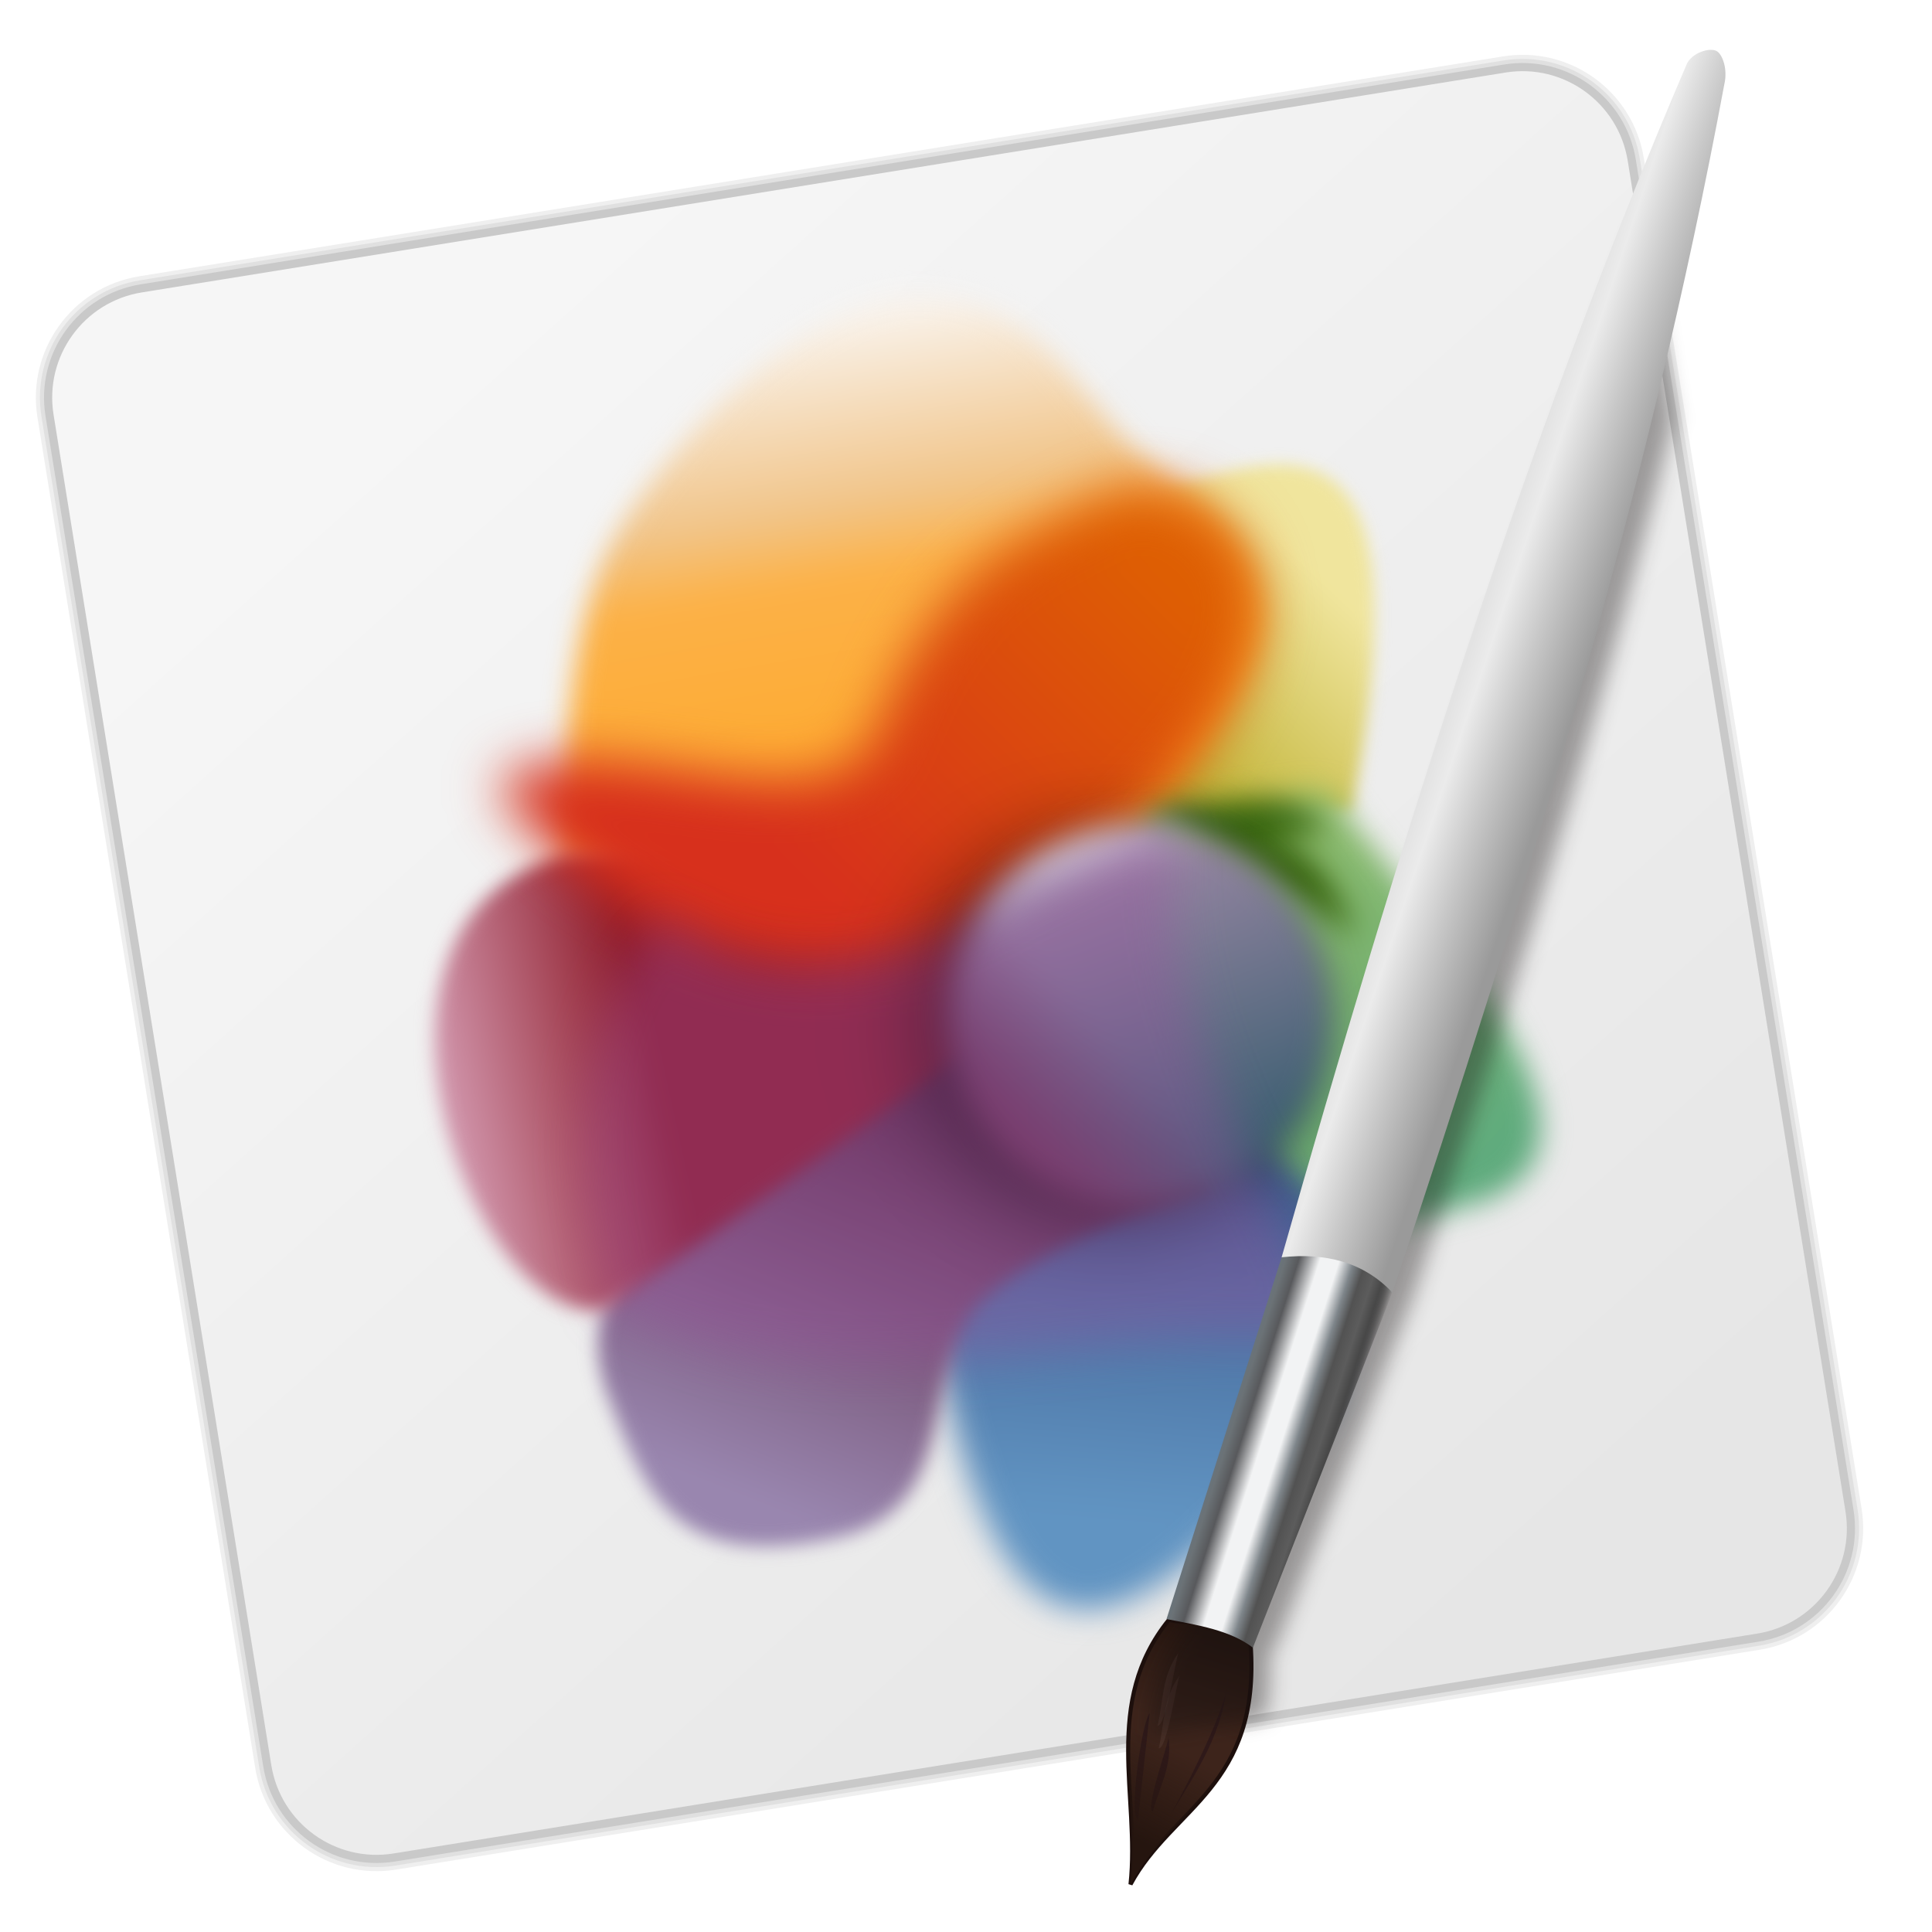
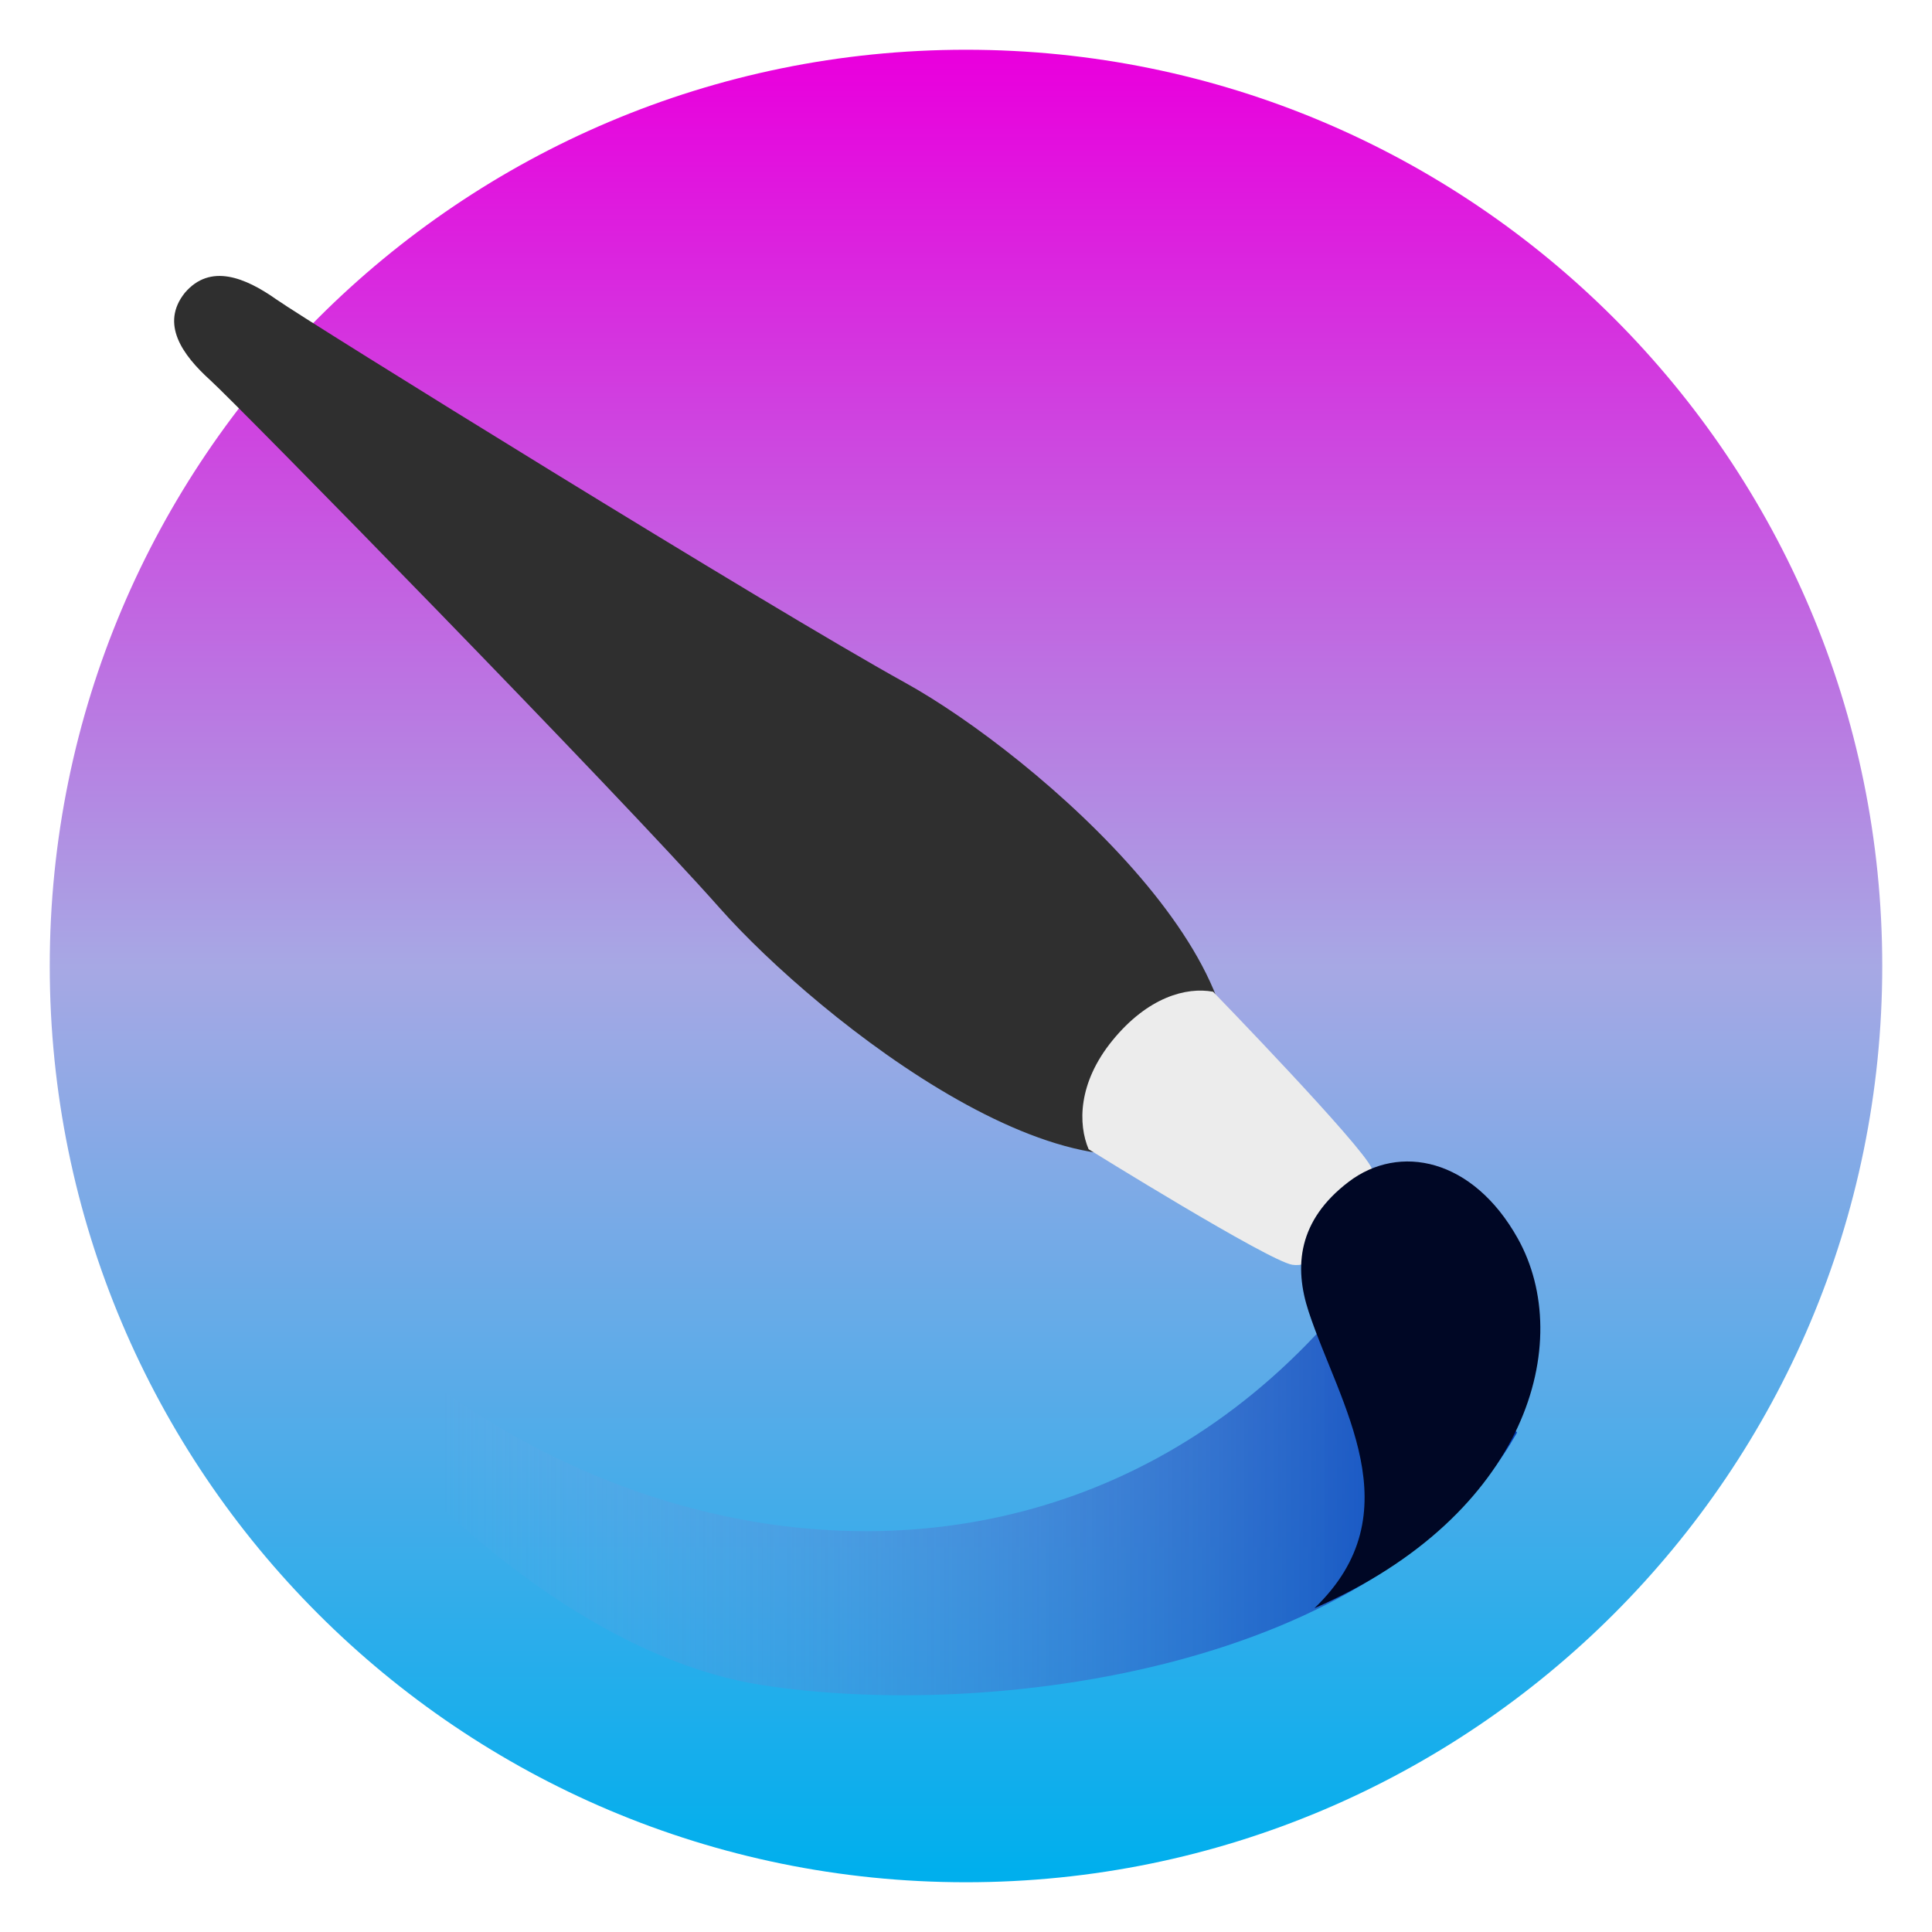
- <svg xmlns="http://www.w3.org/2000/svg" xmlns:xlink="http://www.w3.org/1999/xlink" version="1.1" id="svg2" width="128" height="128" viewBox="0 0 128 128">
-   <defs id="defs6">
-     <linearGradient id="linearGradient5091">
-       <stop style="stop-color:#f6f6f6;stop-opacity:1;" offset="0" id="stop5087" />
-       <stop style="stop-color:#e6e6e6;stop-opacity:1" offset="1" id="stop5089" />
-     </linearGradient>
-     <linearGradient id="linearGradient5036">
-       <stop style="stop-color:#25150f;stop-opacity:1;" offset="0" id="stop5032" />
-       <stop style="stop-color:#25150f;stop-opacity:0;" offset="1" id="stop5034" />
-     </linearGradient>
-     <linearGradient id="linearGradient5010">
-       <stop style="stop-color:#25150f;stop-opacity:1" offset="0" id="stop5006" />
-       <stop style="stop-color:#3d241b;stop-opacity:1" offset="1" id="stop5008" />
-     </linearGradient>
-     <linearGradient id="linearGradient4989">
-       <stop style="stop-color:#e3e3e3;stop-opacity:1" offset="0" id="stop4985" />
-       <stop id="stop4995" offset="0.16" style="stop-color:#ebebeb;stop-opacity:1" />
-       <stop style="stop-color:#c8c8c8;stop-opacity:1" offset="0.509" id="stop4997" />
-       <stop style="stop-color:#9a9a9a;stop-opacity:1" offset="1" id="stop4987" />
-     </linearGradient>
-     <linearGradient id="linearGradient4945">
-       <stop style="stop-color:#69737a;stop-opacity:1" offset="0" id="stop4941" />
-       <stop id="stop4949" offset="0.038" style="stop-color:#6b7276;stop-opacity:1" />
-       <stop style="stop-color:#58595c;stop-opacity:1" offset="0.146" id="stop4961" />
-       <stop style="stop-color:#f2f3f4;stop-opacity:1" offset="0.323" id="stop4953" />
-       <stop id="stop4955" offset="0.48" style="stop-color:#f2f3f4;stop-opacity:1" />
-       <stop style="stop-color:#7f868b;stop-opacity:1" offset="0.602" id="stop4963" />
-       <stop id="stop4965" offset="0.698" style="stop-color:#525252;stop-opacity:1" />
-       <stop style="stop-color:#5c5c5c;stop-opacity:1" offset="0.801" id="stop4967" />
-       <stop id="stop4969" offset="0.886" style="stop-color:#484848;stop-opacity:1" />
-       <stop style="stop-color:#000000;stop-opacity:0;" offset="1" id="stop4943" />
-     </linearGradient>
-     <linearGradient id="linearGradient4859">
-       <stop style="stop-color:#1c275e;stop-opacity:1;" offset="0" id="stop4855" />
-       <stop style="stop-color:#6194c2;stop-opacity:1" offset="1" id="stop4857" />
-     </linearGradient>
-     <linearGradient id="linearGradient4823">
-       <stop style="stop-color:#93bd68;stop-opacity:1;" offset="0" id="stop4819" />
-       <stop style="stop-color:#5fab7d;stop-opacity:1" offset="1" id="stop4821" />
-     </linearGradient>
-     <linearGradient id="linearGradient4761">
-       <stop style="stop-color:#9986af;stop-opacity:1" offset="0" id="stop4757" />
-       <stop style="stop-color:#4b142e;stop-opacity:1" offset="1" id="stop4759" />
-     </linearGradient>
-     <linearGradient id="linearGradient4727">
-       <stop style="stop-color:#673353;stop-opacity:1;" offset="0" id="stop4723" />
-       <stop style="stop-color:#673353;stop-opacity:0;" offset="1" id="stop4725" />
-     </linearGradient>
-     <linearGradient id="linearGradient4713">
-       <stop style="stop-color:#dad2e1;stop-opacity:1" offset="0" id="stop4709" />
-       <stop id="stop4719" offset="0.133" style="stop-color:#9384a0;stop-opacity:1;" />
-       <stop style="stop-color:#325a6c;stop-opacity:1" offset="1" id="stop4711" />
-     </linearGradient>
-     <linearGradient id="linearGradient4667">
-       <stop style="stop-color:#f0e59d;stop-opacity:1;" offset="0" id="stop4663" />
-       <stop style="stop-color:#a99b03;stop-opacity:1" offset="1" id="stop4665" />
-     </linearGradient>
-     <linearGradient id="linearGradient4621">
-       <stop style="stop-color:#d8a3ba;stop-opacity:1" offset="0" id="stop4617" />
-       <stop style="stop-color:#8c1826;stop-opacity:1" offset="1" id="stop4619" />
-     </linearGradient>
-     <linearGradient id="linearGradient4565">
-       <stop style="stop-color:#f9f3ec;stop-opacity:1" offset="0" id="stop4561" />
-       <stop id="stop4571" offset="0.343" style="stop-color:#f1c488;stop-opacity:1" />
-       <stop style="stop-color:#fcb147;stop-opacity:1" offset="0.476" id="stop4613" />
-       <stop style="stop-color:#ffa725;stop-opacity:1" offset="1" id="stop4563" />
-     </linearGradient>
-     <linearGradient id="linearGradient4493">
-       <stop style="stop-color:#de5f03;stop-opacity:1;" offset="0" id="stop4489" />
-       <stop style="stop-color:#d7301c;stop-opacity:1" offset="1" id="stop4491" />
-     </linearGradient>
-     <linearGradient xlink:href="#linearGradient4493" id="linearGradient4497" x1="515.797" y1="228.339" x2="435.525" y2="309.153" gradientUnits="userSpaceOnUse" gradientTransform="translate(216.7961,-88.27244)" />
-     <filter style="color-interpolation-filters:sRGB" id="filter4539" x="-0.084" width="1.168" y="-0.134" height="1.268">
-       <feGaussianBlur stdDeviation="6.538" id="feGaussianBlur4541" />
-     </filter>
-     <linearGradient xlink:href="#linearGradient4565" id="linearGradient4569" gradientUnits="userSpaceOnUse" x1="538.433" y1="258.424" x2="560.866" y2="389.136" gradientTransform="translate(132.7283,-176.1368)" />
-     <filter style="color-interpolation-filters:sRGB" id="filter4609" x="-0.046" width="1.092" y="-0.056" height="1.112">
-       <feGaussianBlur stdDeviation="3.266" id="feGaussianBlur4611" />
-     </filter>
-     <linearGradient xlink:href="#linearGradient4621" id="linearGradient4623" x1="552.262" y1="380.838" x2="608.256" y2="368.565" gradientUnits="userSpaceOnUse" gradientTransform="translate(7.640452,-92.73801)" />
-     <filter style="color-interpolation-filters:sRGB" id="filter4657" x="-0.031" width="1.062" y="-0.047" height="1.094">
-       <feGaussianBlur stdDeviation="2.201" id="feGaussianBlur4659" />
-     </filter>
-     <linearGradient xlink:href="#linearGradient4667" id="linearGradient4669" x1="567.603" y1="38.164" x2="506.461" y2="103.361" gradientUnits="userSpaceOnUse" gradientTransform="translate(204.0004,105.156)" />
-     <filter style="color-interpolation-filters:sRGB" id="filter4703" x="-0.051" width="1.103" y="-0.05" height="1.099">
-       <feGaussianBlur stdDeviation="1.955" id="feGaussianBlur4705" />
-     </filter>
-     <linearGradient xlink:href="#linearGradient4713" id="linearGradient4717" gradientUnits="userSpaceOnUse" x1="725.612" y1="209.79" x2="759.361" y2="296.464" />
-     <linearGradient xlink:href="#linearGradient4727" id="linearGradient4729" x1="706.436" y1="288.027" x2="729.447" y2="266.55" gradientUnits="userSpaceOnUse" />
-     <filter style="color-interpolation-filters:sRGB" id="filter4751" x="-0.097" width="1.194" y="-0.097" height="1.194">
-       <feGaussianBlur stdDeviation="3.79" id="feGaussianBlur4753" />
-     </filter>
-     <linearGradient xlink:href="#linearGradient4761" id="linearGradient4763" x1="468.272" y1="449.274" x2="516.212" y2="328.466" gradientUnits="userSpaceOnUse" gradientTransform="translate(168.7468,-75.93608)" />
-     <filter style="color-interpolation-filters:sRGB" id="filter4813" x="-0.036" width="1.072" y="-0.039" height="1.077">
-       <feGaussianBlur stdDeviation="2.209" id="feGaussianBlur4815" />
-     </filter>
-     <linearGradient xlink:href="#linearGradient4823" id="linearGradient4825" x1="511.458" y1="364.426" x2="584.485" y2="432.223" gradientUnits="userSpaceOnUse" />
-     <filter style="color-interpolation-filters:sRGB" id="filter4849" x="-0.088" width="1.177" y="-0.078" height="1.156">
-       <feGaussianBlur stdDeviation="3.526" id="feGaussianBlur4851" />
-     </filter>
-     <linearGradient xlink:href="#linearGradient4859" id="linearGradient4861" x1="534.3" y1="298.343" x2="520.635" y2="462.682" gradientUnits="userSpaceOnUse" gradientTransform="translate(204.4746,-85.15254)" />
-     <filter style="color-interpolation-filters:sRGB" id="filter4875" x="-0.084" width="1.167" y="-0.047" height="1.094">
-       <feGaussianBlur stdDeviation="3.789" id="feGaussianBlur4877" />
-     </filter>
-     <filter style="color-interpolation-filters:sRGB" id="filter4901" x="-0.075" width="1.149" y="-0.103" height="1.205">
-       <feGaussianBlur stdDeviation="5.737" id="feGaussianBlur4903" />
-     </filter>
-     <filter style="color-interpolation-filters:sRGB" id="filter4935" x="-0.28" width="1.559" y="-0.28" height="1.559">
-       <feGaussianBlur stdDeviation="10.902" id="feGaussianBlur4937" />
-     </filter>
-     <linearGradient xlink:href="#linearGradient4945" id="linearGradient4979" x1="463.729" y1="378.169" x2="489.22" y2="378.169" gradientUnits="userSpaceOnUse" gradientTransform="matrix(1.064433,0.3387025,-0.3032193,0.9529208,701.5353,-183.728)" />
-     <linearGradient xlink:href="#linearGradient4989" id="linearGradient4993" gradientUnits="userSpaceOnUse" x1="487.601" y1="177.826" x2="515.044" y2="187.03" gradientTransform="translate(654.5323,-41.72592)" />
-     <linearGradient xlink:href="#linearGradient5010" id="linearGradient5012" x1="364.148" y1="424.367" x2="356.669" y2="448.336" gradientUnits="userSpaceOnUse" gradientTransform="translate(712.3801,-44.29605)" />
-     <linearGradient xlink:href="#linearGradient5036" id="linearGradient5038" x1="347.853" y1="476.883" x2="359.009" y2="455.731" gradientUnits="userSpaceOnUse" gradientTransform="translate(712.3801,-44.29605)" />
-     <filter style="color-interpolation-filters:sRGB" id="filter5067" x="-0.042" width="1.083" y="-0.014" height="1.027">
-       <feGaussianBlur stdDeviation="2.532" id="feGaussianBlur5069" />
-     </filter>
-     <linearGradient xlink:href="#linearGradient5091" id="linearGradient5095" gradientUnits="userSpaceOnUse" x1="570.661" y1="524.475" x2="788.525" y2="862.915" gradientTransform="translate(186.4387,-738.8643)" />
-     <linearGradient xlink:href="#linearGradient4989" id="linearGradient5141" gradientUnits="userSpaceOnUse" gradientTransform="translate(654.5323,-41.72592)" x1="487.601" y1="177.826" x2="515.044" y2="187.03" />
-   </defs>
-   <g id="g5195" transform="matrix(0.2704017,0,0,0.2704017,-166.5953,116.1478)">
-     <rect transform="rotate(-9.15912)" ry="27.119" rx="27.119" y="-250.729" x="672.405" height="389.424" width="392.678" id="rect5099" style="opacity:1;fill:none;fill-opacity:1;stroke:#000000;stroke-width:6;stroke-linecap:round;stroke-linejoin:round;stroke-miterlimit:4;stroke-dasharray:none;stroke-dashoffset:0;stroke-opacity:0.064;paint-order:fill markers stroke" />
-     <rect transform="rotate(-9.15912)" style="opacity:1;fill:none;fill-opacity:1;stroke:#000000;stroke-width:4;stroke-linecap:round;stroke-linejoin:round;stroke-miterlimit:4;stroke-dasharray:none;stroke-dashoffset:0;stroke-opacity:0.064;paint-order:fill markers stroke" id="rect5097" width="392.678" height="389.424" x="672.405" y="-250.729" rx="27.119" ry="27.119" />
-     <rect transform="rotate(-9.15912)" ry="27.119" rx="27.119" y="-250.729" x="672.405" height="389.424" width="392.678" id="rect5083" style="opacity:1;fill:url(#linearGradient5095);fill-opacity:1;stroke:#c9c9c9;stroke-width:2;stroke-linecap:round;stroke-linejoin:round;stroke-miterlimit:4;stroke-dasharray:none;stroke-dashoffset:0;stroke-opacity:1;paint-order:fill markers stroke" />
-     <g transform="translate(162.6106,-436.1581)" id="g5139">
-       <path style="fill:url(#linearGradient4669);fill-opacity:1;stroke:none;stroke-width:1px;stroke-linecap:butt;stroke-linejoin:miter;stroke-opacity:1;filter:url(#filter4703)" d="m 737.854,127.023 c 32.916,-10.559 65.785,-21.017 46.789,78.237 l -85.907,9.971 z" id="path4661" />
-       <path style="fill:url(#linearGradient4569);fill-opacity:1;stroke:none;stroke-width:1px;stroke-linecap:butt;stroke-linejoin:miter;stroke-opacity:1;filter:url(#filter4609)" d="m 592.118,215.999 c 0,0 -2.402,-53.602 12.475,-78.644 14.876,-25.042 48.61,-59.293 75.39,-58.034 26.779,1.259 36.472,21.569 48.814,34.712 12.612,13.432 31.861,20.503 33.627,42.305 1.766,21.802 -41.763,63.458 -41.763,63.458 z" id="path4543" />
-       <path style="fill:url(#linearGradient4861);fill-opacity:1;stroke:none;stroke-width:1px;stroke-linecap:butt;stroke-linejoin:miter;stroke-opacity:1;filter:url(#filter4875)" d="m 687.289,298.908 54.134,-92.264 c 69.311,26.664 45.921,88.09 37.966,143.729 -54.745,74.854 -77.988,56.737 -91.137,8.832 -5.591,-24.108 -13.177,-39.481 -0.964,-60.297 z" id="path4853" />
-       <path style="fill:url(#linearGradient4763);fill-opacity:1;stroke:none;stroke-width:1px;stroke-linecap:butt;stroke-linejoin:miter;stroke-opacity:1;filter:url(#filter4813)" d="m 691.095,247.758 c -1.366,0.546 -50.193,40.774 -78.188,63.886 -13.405,12.754 -14.586,22.616 -11.355,34.602 9.914,25.995 16.174,45.411 56.176,37.277 33.124,-6.735 20.072,-42.751 36.434,-58.294 16.362,-15.544 56.563,-28.303 56.563,-28.303 z" id="path4755" />
-       <path style="fill:url(#linearGradient4623);fill-opacity:1;stroke:none;stroke-width:1px;stroke-linecap:butt;stroke-linejoin:miter;stroke-opacity:1;filter:url(#filter4657)" d="m 592.118,215.999 c -61.081,16.18 -21.866,118.141 9.971,111.22 l 129.628,-92.044 -32.982,-19.943 z" id="path4615" />
-       <path style="fill:url(#linearGradient4497);fill-opacity:1;stroke:none;stroke-width:1px;stroke-linecap:butt;stroke-linejoin:miter;stroke-opacity:1;filter:url(#filter4539)" d="m 668.593,185.083 c 14.625,-39.145 33.463,-45.894 54.78,-56.949 21.317,-11.055 73.719,21.134 3.254,85.153 -70.465,64.018 -137.644,9.014 -151.322,-14.644 21.598,-18.065 82.149,16.257 93.288,-13.559 z" id="path4487" />
-       <g id="g4831" style="filter:url(#filter4849)" transform="translate(235.0491,-143.3811)">
-         <path id="path4817" d="m 500.068,348.746 31.508,-3.938 c 15.695,-2.877 12.863,0.084 21.331,10.575 25.835,31.983 66.691,79.135 25.263,89.906 l -27.119,7.051 -38.508,-37.424 z" style="fill:url(#linearGradient4825);fill-opacity:1;stroke:none;stroke-width:1px;stroke-linecap:butt;stroke-linejoin:miter;stroke-opacity:1" />
-         <path id="path4827" d="m 500.068,348.746 c 14.696,0.93 33.186,-9.523 43.39,4.881 l -17.085,1.356 c 16.222,2.247 18.884,14.44 24.949,24.136 z" style="fill:#38670c;fill-opacity:1;stroke:none;stroke-width:1px;stroke-linecap:butt;stroke-linejoin:miter;stroke-opacity:1" />
-       </g>
-       <g transform="translate(-6.90328,3.068124)" style="fill:#000000;fill-opacity:0.364;filter:url(#filter4935)" id="g4909">
-         <circle style="opacity:1;fill:#000000;fill-opacity:0.364;stroke:none;stroke-width:7.559;stroke-linecap:round;stroke-linejoin:round;stroke-miterlimit:4;stroke-dasharray:none;stroke-dashoffset:0;stroke-opacity:1;paint-order:fill markers stroke" id="circle4905" cx="731.748" cy="255.812" r="46.789" />
-         <circle r="46.789" cy="255.812" cx="731.748" id="circle4907" style="opacity:1;fill:#000000;fill-opacity:0.364;stroke:none;stroke-width:7.559;stroke-linecap:round;stroke-linejoin:round;stroke-miterlimit:4;stroke-dasharray:none;stroke-dashoffset:0;stroke-opacity:1;paint-order:fill markers stroke" />
-       </g>
-       <g id="g4733" style="filter:url(#filter4751)" transform="translate(0.7670311)">
-         <circle r="46.789" cy="255.812" cx="731.748" id="path4707" style="opacity:1;fill:url(#linearGradient4717);fill-opacity:1;stroke:none;stroke-width:7.559;stroke-linecap:round;stroke-linejoin:round;stroke-miterlimit:4;stroke-dasharray:none;stroke-dashoffset:0;stroke-opacity:1;paint-order:fill markers stroke" />
-         <circle style="opacity:1;fill:url(#linearGradient4729);fill-opacity:1;stroke:none;stroke-width:7.559;stroke-linecap:round;stroke-linejoin:round;stroke-miterlimit:4;stroke-dasharray:none;stroke-dashoffset:0;stroke-opacity:1;paint-order:fill markers stroke" id="circle4721" cx="731.748" cy="255.812" r="46.789" />
-       </g>
-       <path style="fill:#9a52a0;fill-opacity:0.364;stroke:none;stroke-width:1px;stroke-linecap:butt;stroke-linejoin:miter;stroke-opacity:1;filter:url(#filter4901)" d="m 602.09,327.218 c 58.639,30.008 120.738,0.095 178.748,9.132 -15.588,-42.371 -45.822,-79.572 -39.414,-129.706 -42.584,17.723 -86.917,58.175 -125.498,23.856 -19.757,23.153 -24.76,55.158 -13.836,96.719 z" id="path4879" />
-     </g>
-     <g transform="translate(-164.4566,-410.8665)" id="g5081">
-       <path style="fill:url(#linearGradient5012);fill-opacity:1;stroke:#1d0f0c;stroke-width:1px;stroke-linecap:butt;stroke-linejoin:miter;stroke-opacity:1" d="m 1066.948,378.214 c -16.394,20.321 -7.057,43.133 -9.396,64.814 10.185,-18.944 31.939,-23.833 29.43,-58.858 -6.093,-7.47 -13.488,-4.379 -20.034,-5.956 z" id="path5004" />
-       <path style="color:#000000;font-style:normal;font-variant:normal;font-weight:normal;font-stretch:normal;font-size:medium;line-height:normal;font-family:sans-serif;font-variant-ligatures:normal;font-variant-position:normal;font-variant-caps:normal;font-variant-numeric:normal;font-variant-alternates:normal;font-feature-settings:normal;text-indent:0;text-align:start;text-decoration:none;text-decoration-line:none;text-decoration-style:solid;text-decoration-color:#000000;letter-spacing:normal;word-spacing:normal;text-transform:none;writing-mode:lr-tb;direction:ltr;text-orientation:mixed;dominant-baseline:auto;baseline-shift:baseline;text-anchor:start;white-space:normal;shape-padding:0;clip-rule:nonzero;display:inline;overflow:visible;visibility:visible;opacity:1;isolation:auto;mix-blend-mode:normal;color-interpolation:sRGB;color-interpolation-filters:linearRGB;solid-color:#000000;solid-opacity:1;vector-effect:none;fill:#2f1919;fill-opacity:1;fill-rule:nonzero;stroke:none;stroke-width:1px;stroke-linecap:butt;stroke-linejoin:miter;stroke-miterlimit:4;stroke-dasharray:none;stroke-dashoffset:0;stroke-opacity:1;color-rendering:auto;image-rendering:auto;shape-rendering:auto;text-rendering:auto;enable-background:accumulate" d="m 1067.368,425.968 c 6.229,-10.3 13.233,-20.303 14.068,-33.977 0.792,7.31 -14.228,34.264 -14.068,33.977 z" id="path5014" />
-       <path style="color:#000000;font-style:normal;font-variant:normal;font-weight:normal;font-stretch:normal;font-size:medium;line-height:normal;font-family:sans-serif;font-variant-ligatures:normal;font-variant-position:normal;font-variant-caps:normal;font-variant-numeric:normal;font-variant-alternates:normal;font-feature-settings:normal;text-indent:0;text-align:start;text-decoration:none;text-decoration-line:none;text-decoration-style:solid;text-decoration-color:#000000;letter-spacing:normal;word-spacing:normal;text-transform:none;writing-mode:lr-tb;direction:ltr;text-orientation:mixed;dominant-baseline:auto;baseline-shift:baseline;text-anchor:start;white-space:normal;shape-padding:0;clip-rule:nonzero;display:inline;overflow:visible;visibility:visible;opacity:1;isolation:auto;mix-blend-mode:normal;color-interpolation:sRGB;color-interpolation-filters:linearRGB;solid-color:#000000;solid-opacity:1;vector-effect:none;fill:#2f1919;fill-opacity:1;fill-rule:nonzero;stroke:none;stroke-width:1px;stroke-linecap:butt;stroke-linejoin:miter;stroke-miterlimit:4;stroke-dasharray:none;stroke-dashoffset:0;stroke-opacity:1;color-rendering:auto;image-rendering:auto;shape-rendering:auto;text-rendering:auto;enable-background:accumulate" d="m 1063.019,425.237 c 1.51,-5.967 4.829,-11.112 3.836,-18.217 -0.181,2.083 -5.781,17.57 -3.836,18.217 z" id="path5016" />
-       <path style="color:#000000;font-style:normal;font-variant:normal;font-weight:normal;font-stretch:normal;font-size:medium;line-height:normal;font-family:sans-serif;font-variant-ligatures:normal;font-variant-position:normal;font-variant-caps:normal;font-variant-numeric:normal;font-variant-alternates:normal;font-feature-settings:normal;text-indent:0;text-align:start;text-decoration:none;text-decoration-line:none;text-decoration-style:solid;text-decoration-color:#000000;letter-spacing:normal;word-spacing:normal;text-transform:none;writing-mode:lr-tb;direction:ltr;text-orientation:mixed;dominant-baseline:auto;baseline-shift:baseline;text-anchor:start;white-space:normal;shape-padding:0;clip-rule:nonzero;display:inline;overflow:visible;visibility:visible;opacity:1;isolation:auto;mix-blend-mode:normal;color-interpolation:sRGB;color-interpolation-filters:linearRGB;solid-color:#000000;solid-opacity:1;vector-effect:none;fill:#2f1919;fill-opacity:1;fill-rule:nonzero;stroke:none;stroke-width:1px;stroke-linecap:butt;stroke-linejoin:miter;stroke-miterlimit:4;stroke-dasharray:none;stroke-dashoffset:0;stroke-opacity:1;color-rendering:auto;image-rendering:auto;shape-rendering:auto;text-rendering:auto;enable-background:accumulate" d="m 1059.384,427.106 2.875,-26.08 c -2.117,2.74 -5.146,25.83 -2.875,26.08 z" id="path5018" />
-       <path id="path5026" d="m 1064.179,404.138 c 1.465,-5.978 0.946,-12.079 5.154,-17.889 -0.816,1.925 -3.133,18.23 -5.154,17.889 z" style="color:#000000;font-style:normal;font-variant:normal;font-weight:normal;font-stretch:normal;font-size:medium;line-height:normal;font-family:sans-serif;font-variant-ligatures:normal;font-variant-position:normal;font-variant-caps:normal;font-variant-numeric:normal;font-variant-alternates:normal;font-feature-settings:normal;text-indent:0;text-align:start;text-decoration:none;text-decoration-line:none;text-decoration-style:solid;text-decoration-color:#000000;letter-spacing:normal;word-spacing:normal;text-transform:none;writing-mode:lr-tb;direction:ltr;text-orientation:mixed;dominant-baseline:auto;baseline-shift:baseline;text-anchor:start;white-space:normal;shape-padding:0;clip-rule:nonzero;display:inline;overflow:visible;visibility:visible;opacity:1;isolation:auto;mix-blend-mode:normal;color-interpolation:sRGB;color-interpolation-filters:linearRGB;solid-color:#000000;solid-opacity:1;vector-effect:none;fill:#cc9f9f;fill-opacity:0.095;fill-rule:nonzero;stroke:none;stroke-width:1px;stroke-linecap:butt;stroke-linejoin:miter;stroke-miterlimit:4;stroke-dasharray:none;stroke-dashoffset:0;stroke-opacity:1;color-rendering:auto;image-rendering:auto;shape-rendering:auto;text-rendering:auto;enable-background:accumulate" />
-       <path style="color:#000000;font-style:normal;font-variant:normal;font-weight:normal;font-stretch:normal;font-size:medium;line-height:normal;font-family:sans-serif;font-variant-ligatures:normal;font-variant-position:normal;font-variant-caps:normal;font-variant-numeric:normal;font-variant-alternates:normal;font-feature-settings:normal;text-indent:0;text-align:start;text-decoration:none;text-decoration-line:none;text-decoration-style:solid;text-decoration-color:#000000;letter-spacing:normal;word-spacing:normal;text-transform:none;writing-mode:lr-tb;direction:ltr;text-orientation:mixed;dominant-baseline:auto;baseline-shift:baseline;text-anchor:start;white-space:normal;shape-padding:0;clip-rule:nonzero;display:inline;overflow:visible;visibility:visible;opacity:1;isolation:auto;mix-blend-mode:normal;color-interpolation:sRGB;color-interpolation-filters:linearRGB;solid-color:#000000;solid-opacity:1;vector-effect:none;fill:#cc9f9f;fill-opacity:0.095;fill-rule:nonzero;stroke:none;stroke-width:1px;stroke-linecap:butt;stroke-linejoin:miter;stroke-miterlimit:4;stroke-dasharray:none;stroke-dashoffset:0;stroke-opacity:1;color-rendering:auto;image-rendering:auto;shape-rendering:auto;text-rendering:auto;enable-background:accumulate" d="m 1064.451,409.698 c 1.465,-5.978 0.946,-12.079 5.154,-17.889 -0.816,1.925 -3.133,18.23 -5.154,17.889 z" id="path5028" />
-       <path id="path5030" d="m 1066.948,378.214 c -16.394,20.321 -7.057,43.133 -9.396,64.814 10.185,-18.944 31.464,-24.036 28.955,-59.061 -6.093,-7.47 -13.013,-4.176 -19.559,-5.753 z" style="fill:url(#linearGradient5038);fill-opacity:1;stroke:none;stroke-width:1px;stroke-linecap:butt;stroke-linejoin:miter;stroke-opacity:1" />
-       <path id="path4999" transform="translate(164.4566,26.86654)" d="M 1018.506,9.803 C 985.443,93.061 959.465,178.157 935.107,263.67 l -28.205,88.637 c 0.976,0.191 1.95,0.384 2.928,0.572 -0.788,-0.076 -1.574,-0.193 -2.354,-0.381 -7.037,8.723 -9.327,17.905 -9.84,27.26 l 28.506,-4.596 c 0.968,-4.689 1.348,-10.119 0.912,-16.576 0.346,0.233 0.685,0.475 1.016,0.729 l 34.17,-87.012 c 23.977,-71.586 46.352,-143.079 63.896,-215.17 z" style="fill:#161111;fill-opacity:0.379;stroke:none;stroke-width:1px;stroke-linecap:butt;stroke-linejoin:miter;stroke-opacity:1;filter:url(#filter5067)" />
-       <path style="fill:url(#linearGradient5141);fill-opacity:1;stroke:none;stroke-width:1px;stroke-linecap:butt;stroke-linejoin:miter;stroke-opacity:1" d="m 1094.577,289.385 c 28.122,-98.732 58.399,-196.905 99.254,-292.339 1.248,-2.809 5.686,-4.192 7.383,-3.175 1.409,0.844 2.687,4.428 1.837,8.056 -18.517,99.717 -48.424,197.815 -81.341,296.092 z" id="path4983" />
-       <path style="opacity:1;fill:url(#linearGradient4979);fill-opacity:1;stroke:none;stroke-width:7.989;stroke-linecap:round;stroke-linejoin:round;stroke-miterlimit:4;stroke-dasharray:none;stroke-dashoffset:0;stroke-opacity:1;paint-order:fill markers stroke" d="m 1094.577,289.385 c 10.728,-1.162 20.018,1.127 27.134,8.634 l -34.171,87.011 c -5.588,-4.293 -13.486,-5.507 -21.168,-7.007 z" id="rect4971" />
-     </g>
+ <svg xmlns="http://www.w3.org/2000/svg" clip-rule="evenodd" fill-rule="evenodd" stroke-linejoin="round" stroke-miterlimit="2" viewBox="0 0 48 48">
+   <linearGradient id="a" x2="1" gradientTransform="matrix(-.147804 45.5275 -45.5275 -.147804 24.1478 1.23647)" gradientUnits="userSpaceOnUse">
+     <stop stop-color="#e900dd" offset="0" />
+     <stop stop-color="#a7a8e4" offset=".5" />
+     <stop stop-color="#00afed" offset="1" />
+   </linearGradient>
+   <linearGradient id="b" x2="1" gradientTransform="matrix(26.621 0 0 26.621 8.74268 32.8826)" gradientUnits="userSpaceOnUse">
+     <stop stop-color="#90a8e3" stop-opacity="0" offset="0" />
+     <stop stop-color="#003eb8" offset="1" />
+   </linearGradient>
+   <circle cx="24" cy="24" r="22.764" fill="url(#a)" />
+   <g transform="translate(2.3263 .856071)" fill-rule="nonzero">
+     <path d="m31.799 30.575c-8.301 11.374-24.356 7.003-29.799-4.997.885 5.971 8.146 14.419 14.583 15.428 5.637.883 15.44-.353 18.781-6.27z" fill="url(#b)" />
+     <path d="m27.811 27.062c-3.027 2.788-9.801-2.584-12.259-5.361-2.528-2.857-11.969-12.491-12.659-13.116s-1.24-1.396-.629-2.164c.635-.748 1.513-.376 2.275.161.762.538 12.261 7.667 15.615 9.519 3.261 1.801 9.797 7.463 7.657 10.961z" fill="#2f2f2f" />
+     <path d="m31.755 28.175c.312.797-1.116 2.528-1.973 2.392-.591-.093-5.062-2.871-5.062-2.871-.26-.612-.274-1.64.593-2.703.878-1.077 1.836-1.333 2.499-1.21 0 0 3.729 3.843 3.943 4.392z" fill="#ececec" />
+     <path d="m30.33 39.1c5.297-2.311 6.486-6.62 5.053-9.186-1.113-1.993-2.942-2.37-4.205-1.406-1.253.956-1.363 2.096-.99 3.227.763 2.309 2.623 4.985.142 7.365z" fill="#000725" />
  </g>
</svg>
